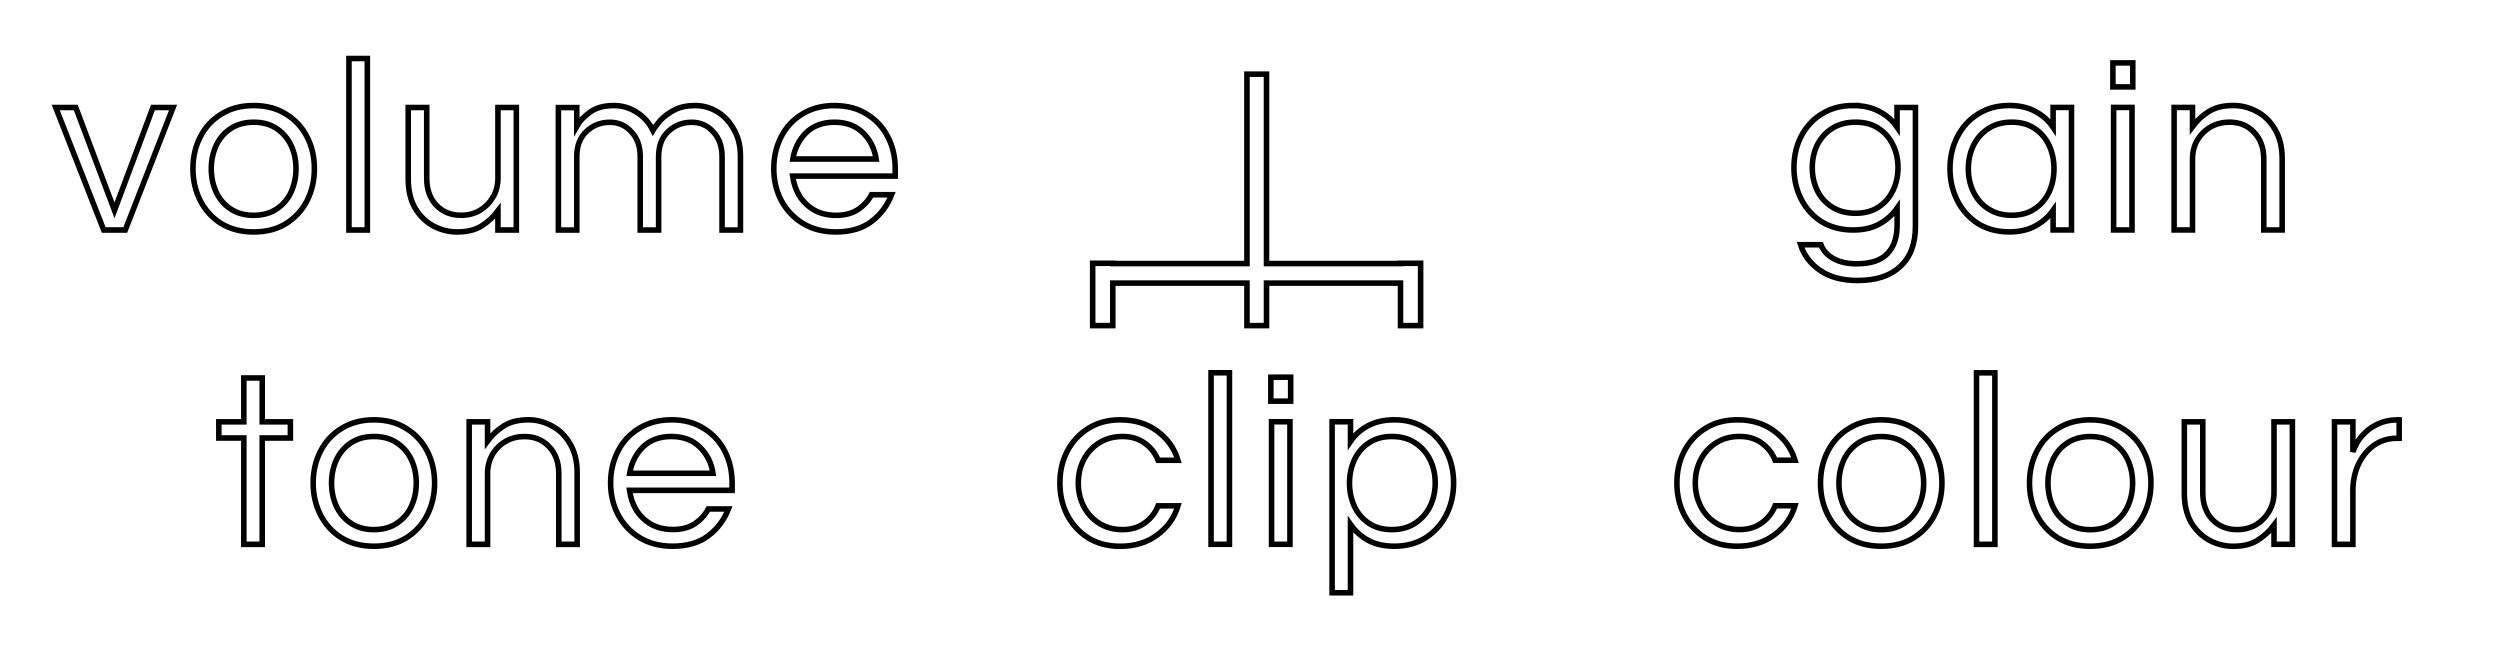
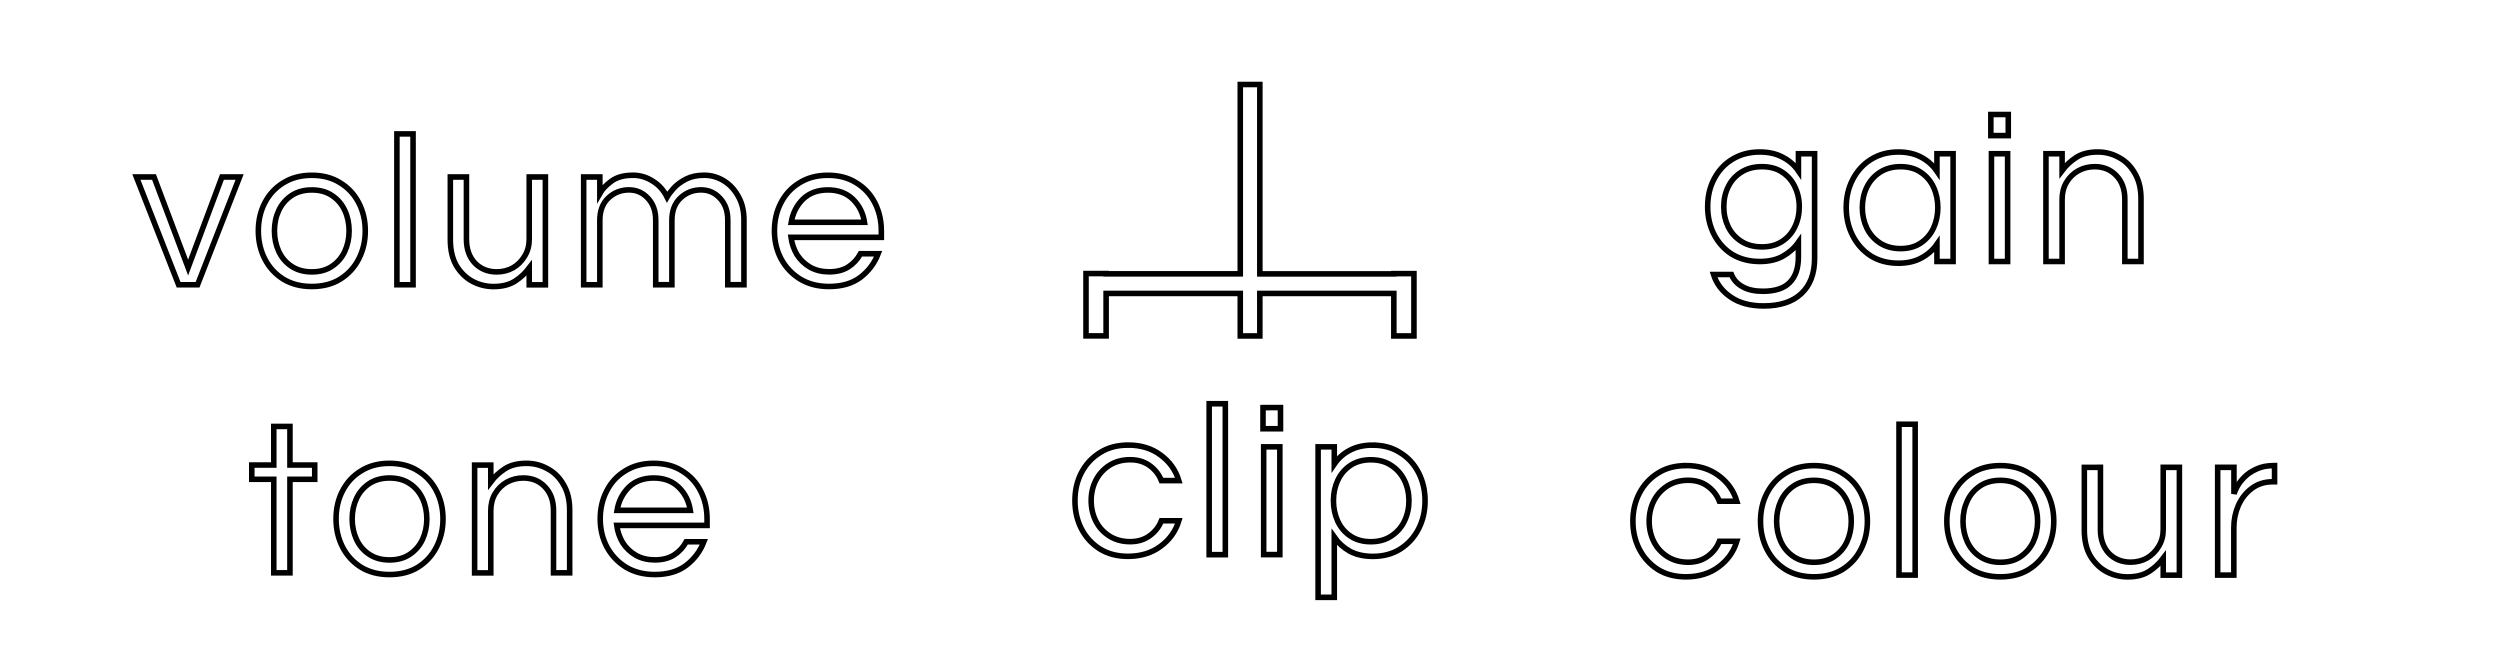
<svg xmlns="http://www.w3.org/2000/svg" width="45mm" height="12mm" viewBox="0 0 45 12" version="1.1" id="svg1">
  <defs id="defs1" />
  <g id="layer1">
-     <path id="path1410" style="font-size:4.41px;font-family:Questrial;-inkscape-font-specification:'Questrial, Normal';letter-spacing:0.185px;fill:none;stroke:#000000;stroke-width:0.1;stroke-dasharray:none;stroke-opacity:1" d="m 35.577,6.711 v 3.087 h 0.331 V 6.711 Z m -4.308,0.846 c -0.22,0 -0.412,0.052 -0.574,0.155 -0.162,0.1 -0.288,0.237 -0.379,0.41 -0.088,0.171 -0.132,0.361 -0.132,0.573 0,0.209 0.044,0.4 0.132,0.573 0.091,0.173 0.217,0.312 0.379,0.414 0.162,0.1 0.353,0.15 0.574,0.15 0.262,0 0.483,-0.068 0.666,-0.203 0.185,-0.135 0.31,-0.31 0.375,-0.525 h -0.358 c -0.05,0.126 -0.131,0.229 -0.242,0.309 -0.109,0.079 -0.241,0.119 -0.397,0.119 -0.162,0 -0.303,-0.038 -0.423,-0.115 -0.121,-0.076 -0.213,-0.177 -0.278,-0.304 -0.065,-0.129 -0.097,-0.269 -0.097,-0.419 0,-0.153 0.032,-0.293 0.097,-0.419 0.065,-0.126 0.157,-0.227 0.278,-0.304 0.121,-0.076 0.262,-0.115 0.423,-0.115 0.156,0 0.288,0.039 0.397,0.119 0.112,0.079 0.192,0.182 0.242,0.309 h 0.358 c -0.065,-0.215 -0.19,-0.389 -0.375,-0.525 -0.182,-0.135 -0.404,-0.203 -0.666,-0.203 z m 2.593,0 c -0.223,0 -0.417,0.052 -0.582,0.155 -0.165,0.1 -0.291,0.237 -0.379,0.41 -0.088,0.171 -0.132,0.361 -0.132,0.573 0,0.209 0.044,0.4 0.132,0.573 0.088,0.173 0.215,0.312 0.379,0.414 0.165,0.1 0.358,0.15 0.582,0.15 0.226,0 0.421,-0.05 0.582,-0.15 0.165,-0.103 0.291,-0.241 0.379,-0.414 0.088,-0.173 0.132,-0.364 0.132,-0.573 0,-0.212 -0.044,-0.403 -0.132,-0.573 -0.088,-0.173 -0.215,-0.31 -0.379,-0.41 -0.162,-0.103 -0.356,-0.155 -0.582,-0.155 z m 3.762,0 c -0.223,0 -0.417,0.052 -0.582,0.155 -0.165,0.1 -0.291,0.237 -0.379,0.41 -0.088,0.171 -0.132,0.361 -0.132,0.573 0,0.209 0.044,0.4 0.132,0.573 0.088,0.173 0.215,0.312 0.379,0.414 0.165,0.1 0.358,0.15 0.582,0.15 0.226,0 0.421,-0.05 0.582,-0.15 0.165,-0.103 0.291,-0.241 0.379,-0.414 0.088,-0.173 0.132,-0.364 0.132,-0.573 0,-0.212 -0.044,-0.403 -0.132,-0.573 -0.088,-0.173 -0.215,-0.31 -0.379,-0.41 -0.162,-0.103 -0.356,-0.155 -0.582,-0.155 z m 5.539,0 c -0.135,0 -0.253,0.024 -0.353,0.071 -0.097,0.044 -0.178,0.099 -0.242,0.163 -0.065,0.065 -0.115,0.129 -0.15,0.194 -0.032,0.062 -0.054,0.112 -0.066,0.15 V 7.593 h -0.331 v 2.205 h 0.331 V 8.828 c 0,-0.162 0.031,-0.313 0.092,-0.454 0.065,-0.144 0.156,-0.26 0.273,-0.348 0.121,-0.091 0.263,-0.137 0.428,-0.137 h 0.04 v -0.331 z m -3.845,0.036 v 1.283 c 0,0.209 0.041,0.385 0.123,0.529 0.085,0.141 0.196,0.248 0.331,0.322 0.135,0.071 0.278,0.106 0.428,0.106 0.179,0 0.326,-0.037 0.441,-0.111 0.115,-0.073 0.212,-0.163 0.291,-0.269 v 0.344 h 0.331 V 7.593 h -0.331 v 1.27 c 0,0.132 -0.031,0.248 -0.092,0.348 -0.059,0.1 -0.138,0.179 -0.238,0.238 -0.1,0.056 -0.211,0.084 -0.335,0.084 -0.179,0 -0.328,-0.06 -0.445,-0.181 -0.115,-0.123 -0.172,-0.285 -0.172,-0.485 V 7.593 Z m -5.455,0.265 c 0.165,0 0.303,0.038 0.415,0.115 0.115,0.076 0.201,0.177 0.26,0.304 0.059,0.126 0.088,0.266 0.088,0.419 0,0.15 -0.03,0.29 -0.088,0.419 -0.059,0.126 -0.145,0.227 -0.26,0.304 -0.112,0.076 -0.25,0.115 -0.415,0.115 -0.162,0 -0.3,-0.038 -0.414,-0.115 -0.115,-0.076 -0.201,-0.177 -0.26,-0.304 -0.059,-0.129 -0.088,-0.269 -0.088,-0.419 0,-0.153 0.03,-0.293 0.088,-0.419 0.059,-0.126 0.145,-0.227 0.26,-0.304 0.115,-0.076 0.253,-0.115 0.414,-0.115 z m 3.762,0 c 0.165,0 0.303,0.038 0.414,0.115 0.115,0.076 0.202,0.177 0.26,0.304 0.059,0.126 0.088,0.266 0.088,0.419 0,0.15 -0.03,0.29 -0.088,0.419 -0.059,0.126 -0.146,0.227 -0.26,0.304 -0.112,0.076 -0.25,0.115 -0.414,0.115 -0.162,0 -0.3,-0.038 -0.414,-0.115 -0.115,-0.076 -0.201,-0.177 -0.26,-0.304 -0.059,-0.129 -0.088,-0.269 -0.088,-0.419 0,-0.153 0.03,-0.293 0.088,-0.419 0.059,-0.126 0.145,-0.227 0.26,-0.304 0.115,-0.076 0.253,-0.115 0.414,-0.115 z" />
-     <path id="path1435" style="font-size:4.41px;font-family:Questrial;-inkscape-font-specification:'Questrial, Normal';letter-spacing:0.185px;fill:none;stroke:#000000;stroke-width:0.1;stroke-dasharray:none;stroke-opacity:1" d="m 4.389,6.803 v 0.79 h -0.45 v 0.291 h 0.45 v 1.914 h 0.331 V 7.884 h 0.507 v -0.291 h -0.507 V 6.803 Z m 2.341,0.754 c -0.223,0 -0.417,0.052 -0.582,0.155 -0.165,0.1 -0.291,0.237 -0.379,0.41 -0.088,0.171 -0.132,0.361 -0.132,0.573 0,0.209 0.044,0.4 0.132,0.573 0.088,0.173 0.215,0.312 0.379,0.414 0.165,0.1 0.358,0.15 0.582,0.15 0.226,0 0.421,-0.05 0.582,-0.15 0.165,-0.103 0.291,-0.241 0.379,-0.414 0.088,-0.173 0.132,-0.364 0.132,-0.573 0,-0.212 -0.044,-0.403 -0.132,-0.573 -0.088,-0.173 -0.215,-0.31 -0.379,-0.41 -0.162,-0.103 -0.356,-0.155 -0.582,-0.155 z m 2.778,0 c -0.179,0 -0.326,0.037 -0.441,0.111 -0.115,0.073 -0.212,0.163 -0.291,0.269 v -0.344 h -0.331 v 2.205 h 0.331 V 8.528 c 0,-0.132 0.03,-0.248 0.088,-0.348 0.062,-0.103 0.142,-0.182 0.242,-0.238 0.1,-0.056 0.211,-0.084 0.335,-0.084 0.182,0 0.331,0.062 0.445,0.185 0.115,0.121 0.172,0.281 0.172,0.481 v 1.274 h 0.331 V 8.514 c 0,-0.209 -0.042,-0.383 -0.128,-0.525 -0.082,-0.144 -0.191,-0.251 -0.327,-0.322 -0.132,-0.073 -0.275,-0.111 -0.428,-0.111 z m 2.576,0 c -0.223,0 -0.418,0.052 -0.582,0.155 -0.165,0.1 -0.291,0.237 -0.379,0.41 -0.088,0.171 -0.132,0.361 -0.132,0.573 0,0.209 0.045,0.4 0.136,0.573 0.094,0.173 0.225,0.312 0.393,0.414 0.168,0.1 0.363,0.15 0.587,0.15 0.262,0 0.475,-0.062 0.639,-0.186 0.168,-0.126 0.289,-0.288 0.366,-0.485 h -0.362 c -0.059,0.109 -0.141,0.198 -0.246,0.269 -0.106,0.068 -0.237,0.101 -0.393,0.101 -0.147,0 -0.276,-0.031 -0.388,-0.092 -0.112,-0.065 -0.201,-0.15 -0.269,-0.256 -0.065,-0.109 -0.106,-0.228 -0.123,-0.357 h 1.847 v -0.132 c 0,-0.212 -0.044,-0.403 -0.132,-0.573 -0.088,-0.173 -0.215,-0.31 -0.379,-0.41 -0.162,-0.103 -0.356,-0.155 -0.582,-0.155 z m -5.354,0.3 c 0.165,0 0.303,0.038 0.415,0.115 0.115,0.076 0.201,0.177 0.26,0.304 0.059,0.126 0.088,0.266 0.088,0.419 0,0.15 -0.03,0.29 -0.088,0.419 -0.059,0.126 -0.145,0.227 -0.26,0.304 -0.112,0.076 -0.25,0.115 -0.415,0.115 -0.162,0 -0.3,-0.038 -0.414,-0.115 -0.115,-0.076 -0.201,-0.177 -0.26,-0.304 -0.059,-0.129 -0.088,-0.269 -0.088,-0.419 0,-0.153 0.03,-0.293 0.088,-0.419 0.059,-0.126 0.145,-0.227 0.26,-0.304 0.115,-0.076 0.253,-0.115 0.414,-0.115 z m 5.354,0 c 0.212,0 0.382,0.063 0.512,0.19 0.129,0.126 0.209,0.284 0.238,0.472 h -1.5 c 0.032,-0.188 0.112,-0.345 0.238,-0.472 0.129,-0.126 0.3,-0.19 0.512,-0.19 z" />
-     <path id="path1452" style="font-size:4.41px;font-family:Questrial;-inkscape-font-specification:'Questrial, Normal';letter-spacing:0.185px;fill:none;stroke:#000000;stroke-width:0.1;stroke-dasharray:none;stroke-opacity:1" d="m 6.281,1.053 v 3.087 h 0.331 v -3.087 z m -1.715,0.847 c -0.223,0 -0.418,0.051 -0.582,0.154 -0.165,0.1 -0.291,0.237 -0.379,0.41 -0.088,0.171 -0.132,0.361 -0.132,0.573 0,0.209 0.044,0.4 0.132,0.574 0.088,0.173 0.215,0.312 0.379,0.414 0.165,0.1 0.359,0.15 0.582,0.15 0.226,0 0.42,-0.05 0.582,-0.15 0.165,-0.103 0.291,-0.241 0.379,-0.414 0.088,-0.173 0.132,-0.365 0.132,-0.574 0,-0.212 -0.044,-0.403 -0.132,-0.573 -0.088,-0.173 -0.215,-0.31 -0.379,-0.41 -0.162,-0.103 -0.356,-0.154 -0.582,-0.154 z m 6.486,0 c -0.179,0 -0.323,0.039 -0.432,0.119 -0.109,0.079 -0.188,0.163 -0.238,0.252 v -0.335 h -0.331 v 2.205 h 0.331 v -1.319 c 0,-0.197 0.059,-0.35 0.176,-0.458 0.118,-0.109 0.257,-0.163 0.419,-0.163 0.156,0 0.285,0.057 0.388,0.172 0.106,0.112 0.159,0.26 0.159,0.445 v 1.323 h 0.331 v -1.319 c 0,-0.197 0.059,-0.35 0.176,-0.458 0.118,-0.109 0.257,-0.163 0.419,-0.163 0.156,0 0.285,0.057 0.388,0.172 0.106,0.112 0.159,0.26 0.159,0.445 v 1.323 h 0.331 v -1.332 c 0,-0.185 -0.04,-0.345 -0.119,-0.481 -0.076,-0.138 -0.176,-0.244 -0.3,-0.318 -0.123,-0.073 -0.256,-0.11 -0.397,-0.11 -0.144,0 -0.268,0.026 -0.371,0.079 -0.103,0.053 -0.187,0.115 -0.252,0.186 -0.062,0.071 -0.107,0.131 -0.136,0.181 -0.071,-0.141 -0.169,-0.25 -0.296,-0.327 -0.123,-0.079 -0.259,-0.119 -0.406,-0.119 z m 3.969,0 c -0.223,0 -0.417,0.051 -0.582,0.154 -0.165,0.1 -0.291,0.237 -0.379,0.41 -0.088,0.171 -0.132,0.361 -0.132,0.573 0,0.209 0.045,0.4 0.136,0.574 0.094,0.173 0.225,0.312 0.393,0.414 0.168,0.1 0.363,0.15 0.587,0.15 0.262,0 0.475,-0.062 0.639,-0.185 0.168,-0.126 0.289,-0.288 0.366,-0.485 h -0.361 c -0.059,0.109 -0.141,0.198 -0.247,0.269 -0.106,0.068 -0.237,0.102 -0.393,0.102 -0.147,0 -0.276,-0.031 -0.388,-0.092 -0.112,-0.065 -0.201,-0.15 -0.269,-0.256 -0.065,-0.109 -0.106,-0.228 -0.124,-0.358 h 1.847 v -0.132 c 0,-0.212 -0.044,-0.403 -0.132,-0.573 -0.088,-0.173 -0.215,-0.31 -0.379,-0.41 -0.162,-0.103 -0.356,-0.154 -0.582,-0.154 z m -14.018,0.035 0.864,2.205 h 0.388 l 0.86,-2.205 h -0.362 l -0.692,1.852 -0.697,-1.852 z m 6.345,0 v 1.283 c 0,0.209 0.041,0.385 0.124,0.529 0.085,0.141 0.195,0.248 0.331,0.322 0.135,0.071 0.278,0.106 0.428,0.106 0.179,0 0.326,-0.037 0.441,-0.11 0.115,-0.073 0.212,-0.163 0.291,-0.269 v 0.344 h 0.331 v -2.205 h -0.331 v 1.27 c 0,0.132 -0.031,0.248 -0.092,0.348 -0.059,0.1 -0.138,0.179 -0.238,0.238 -0.1,0.056 -0.211,0.084 -0.335,0.084 -0.179,0 -0.328,-0.06 -0.445,-0.181 -0.115,-0.123 -0.172,-0.285 -0.172,-0.485 v -1.274 z m -2.782,0.265 c 0.165,0 0.303,0.038 0.414,0.115 0.115,0.076 0.201,0.178 0.26,0.304 0.059,0.126 0.088,0.266 0.088,0.419 0,0.15 -0.03,0.29 -0.088,0.419 -0.059,0.126 -0.145,0.228 -0.26,0.304 -0.112,0.076 -0.25,0.115 -0.414,0.115 -0.162,0 -0.3,-0.038 -0.415,-0.115 -0.115,-0.076 -0.201,-0.178 -0.26,-0.304 -0.059,-0.129 -0.088,-0.269 -0.088,-0.419 0,-0.153 0.03,-0.292 0.088,-0.419 0.059,-0.126 0.145,-0.228 0.26,-0.304 0.115,-0.076 0.253,-0.115 0.415,-0.115 z m 10.455,0 c 0.212,0 0.382,0.063 0.512,0.19 0.129,0.126 0.209,0.284 0.238,0.472 h -1.5 c 0.032,-0.188 0.112,-0.345 0.238,-0.472 0.129,-0.126 0.3,-0.19 0.512,-0.19 z" />
-     <path id="path1477" style="font-size:4.41px;font-family:Questrial;-inkscape-font-specification:'Questrial, Normal';letter-spacing:0.185px;fill:none;stroke:#000000;stroke-width:0.1;stroke-dasharray:none;stroke-opacity:1" d="m 21.799,6.71 v 3.087 h 0.331 V 6.71 Z m 1.076,0.08 V 7.221 h 0.357 V 6.789 Z m -2.712,0.767 c -0.22,0 -0.412,0.052 -0.574,0.155 -0.162,0.1 -0.288,0.236 -0.379,0.41 -0.088,0.171 -0.132,0.361 -0.132,0.573 0,0.209 0.044,0.4 0.132,0.574 0.091,0.173 0.217,0.312 0.379,0.414 0.162,0.1 0.353,0.15 0.574,0.15 0.262,0 0.483,-0.067 0.666,-0.203 0.185,-0.135 0.31,-0.31 0.375,-0.525 h -0.358 c -0.05,0.126 -0.131,0.229 -0.242,0.309 -0.109,0.079 -0.241,0.119 -0.397,0.119 -0.162,0 -0.303,-0.038 -0.423,-0.115 -0.121,-0.076 -0.213,-0.178 -0.278,-0.304 -0.065,-0.129 -0.097,-0.269 -0.097,-0.419 0,-0.153 0.032,-0.292 0.097,-0.419 0.065,-0.126 0.157,-0.228 0.278,-0.304 0.121,-0.076 0.262,-0.115 0.423,-0.115 0.156,0 0.288,0.04 0.397,0.119 0.112,0.079 0.192,0.182 0.242,0.309 h 0.358 C 21.139,8.07 21.014,7.895 20.829,7.759 20.646,7.624 20.425,7.557 20.163,7.557 Z m 4.935,0 c -0.182,0 -0.34,0.035 -0.472,0.106 -0.129,0.068 -0.235,0.162 -0.317,0.282 v -0.353 h -0.331 v 3.078 h 0.331 V 9.44 c 0.082,0.118 0.188,0.213 0.317,0.286 0.132,0.071 0.29,0.106 0.472,0.106 0.215,0 0.401,-0.05 0.56,-0.15 0.162,-0.103 0.287,-0.241 0.375,-0.414 0.088,-0.173 0.132,-0.365 0.132,-0.574 0,-0.212 -0.044,-0.403 -0.132,-0.573 -0.088,-0.173 -0.213,-0.31 -0.375,-0.41 -0.159,-0.103 -0.345,-0.155 -0.56,-0.155 z m -2.21,0.035 v 2.205 h 0.331 V 7.592 Z m 2.165,0.265 c 0.165,0 0.304,0.038 0.419,0.115 0.118,0.076 0.207,0.178 0.269,0.304 0.062,0.126 0.093,0.266 0.093,0.419 0,0.15 -0.031,0.29 -0.093,0.419 -0.062,0.126 -0.151,0.228 -0.269,0.304 -0.115,0.076 -0.254,0.115 -0.419,0.115 -0.162,0 -0.3,-0.038 -0.414,-0.115 -0.115,-0.076 -0.201,-0.178 -0.26,-0.304 -0.059,-0.129 -0.088,-0.269 -0.088,-0.419 0,-0.153 0.03,-0.292 0.088,-0.419 0.059,-0.126 0.145,-0.228 0.26,-0.304 0.115,-0.076 0.253,-0.115 0.414,-0.115 z" />
-     <path id="path1494" style="font-size:4.41px;font-family:Questrial;-inkscape-font-specification:'Questrial, Normal';letter-spacing:0.185px;fill:none;stroke:#000000;stroke-width:0.1;stroke-dasharray:none;stroke-opacity:1" d="m 38.032,1.132 v 0.432 h 0.358 v -0.432 z m -4.674,0.767 c -0.215,0 -0.403,0.05 -0.564,0.15 -0.159,0.097 -0.282,0.231 -0.371,0.401 -0.088,0.168 -0.132,0.357 -0.132,0.569 0,0.209 0.044,0.398 0.132,0.569 0.088,0.171 0.212,0.306 0.371,0.406 0.162,0.097 0.35,0.146 0.564,0.146 0.182,0 0.338,-0.035 0.468,-0.106 0.132,-0.073 0.24,-0.169 0.322,-0.287 v 0.304 c 0,0.226 -0.059,0.398 -0.177,0.516 -0.115,0.121 -0.298,0.181 -0.551,0.181 -0.168,0 -0.306,-0.031 -0.415,-0.092 -0.109,-0.059 -0.185,-0.142 -0.229,-0.251 h -0.366 c 0.062,0.191 0.179,0.345 0.353,0.463 0.173,0.121 0.399,0.181 0.675,0.181 0.332,0 0.588,-0.084 0.767,-0.252 0.182,-0.168 0.273,-0.408 0.273,-0.723 v -2.139 h -0.331 v 0.353 c -0.082,-0.121 -0.19,-0.215 -0.322,-0.282 -0.129,-0.071 -0.285,-0.106 -0.468,-0.106 z m 2.809,0 c -0.215,0 -0.403,0.051 -0.564,0.154 -0.159,0.1 -0.282,0.237 -0.371,0.41 -0.088,0.171 -0.132,0.361 -0.132,0.573 0,0.209 0.044,0.4 0.132,0.574 0.088,0.173 0.212,0.312 0.371,0.414 0.162,0.1 0.35,0.15 0.564,0.15 0.182,0 0.338,-0.035 0.467,-0.106 0.132,-0.071 0.24,-0.165 0.322,-0.282 v 0.353 h 0.331 v -2.205 h -0.331 v 0.357 c -0.082,-0.121 -0.19,-0.216 -0.322,-0.286 -0.129,-0.071 -0.285,-0.106 -0.467,-0.106 z m 4.03,0 c -0.179,0 -0.326,0.037 -0.441,0.11 -0.115,0.073 -0.212,0.163 -0.291,0.269 v -0.344 h -0.331 v 2.205 h 0.331 v -1.27 c 0,-0.132 0.029,-0.248 0.088,-0.348 0.062,-0.103 0.143,-0.182 0.243,-0.238 0.1,-0.056 0.211,-0.084 0.335,-0.084 0.182,0 0.331,0.062 0.445,0.185 0.115,0.121 0.172,0.281 0.172,0.481 v 1.274 h 0.331 v -1.283 c 0,-0.209 -0.043,-0.384 -0.128,-0.525 -0.082,-0.144 -0.191,-0.251 -0.326,-0.322 -0.132,-0.073 -0.275,-0.11 -0.428,-0.11 z m -2.152,0.035 v 2.205 h 0.331 v -2.205 z m -4.644,0.265 c 0.162,0 0.299,0.037 0.41,0.11 0.115,0.073 0.201,0.172 0.26,0.296 0.062,0.123 0.093,0.262 0.093,0.414 0,0.15 -0.031,0.288 -0.093,0.414 -0.059,0.123 -0.145,0.222 -0.26,0.296 -0.112,0.073 -0.249,0.11 -0.41,0.11 -0.162,0 -0.301,-0.037 -0.419,-0.11 -0.118,-0.073 -0.207,-0.172 -0.269,-0.296 -0.062,-0.126 -0.092,-0.265 -0.092,-0.414 0,-0.153 0.031,-0.291 0.092,-0.414 0.062,-0.123 0.152,-0.222 0.269,-0.296 0.118,-0.073 0.257,-0.11 0.419,-0.11 z m 2.809,0 c 0.165,0 0.303,0.038 0.414,0.115 0.115,0.076 0.202,0.178 0.26,0.304 0.059,0.126 0.088,0.266 0.088,0.419 0,0.15 -0.029,0.29 -0.088,0.419 -0.059,0.126 -0.146,0.228 -0.26,0.304 -0.112,0.076 -0.25,0.115 -0.414,0.115 -0.162,0 -0.301,-0.038 -0.419,-0.115 -0.118,-0.076 -0.207,-0.178 -0.269,-0.304 -0.062,-0.129 -0.092,-0.269 -0.092,-0.419 0,-0.153 0.031,-0.292 0.092,-0.419 0.062,-0.126 0.152,-0.228 0.269,-0.304 0.118,-0.076 0.257,-0.115 0.419,-0.115 z" />
-     <path id="rect1050" style="fill:none;fill-opacity:1;stroke:#000000;stroke-width:0.1;stroke-dasharray:none;stroke-opacity:1" d="m 22.445,1.335 v 3.409 h -2.415 v -0.005 h -0.362 v 1.122 h 0.362 V 5.096 h 2.415 v 0.765 h 0.352 V 5.096 h 2.412 v 0.765 h 0.362 V 4.739 h -0.362 v 0.005 H 22.797 V 1.335 Z" />
+     <path id="path9" style="font-size:3.881px;line-height:1.25;font-family:Questrial;-inkscape-font-specification:'Questrial, Normal';letter-spacing:0.185px;fill:none;stroke:#000000;stroke-width:0.1;stroke-dasharray:none;stroke-opacity:1" d="m 34.182,7.636 v 2.716 h 0.291 V 7.636 Z m -3.835,0.745 c -0.194,0 -0.363,0.045 -0.505,0.136 -0.142,0.088 -0.253,0.209 -0.333,0.361 -0.078,0.15 -0.117,0.318 -0.117,0.504 0,0.184 0.039,0.352 0.117,0.504 0.08,0.153 0.191,0.274 0.333,0.365 0.142,0.088 0.311,0.132 0.505,0.132 0.23,0 0.426,-0.059 0.586,-0.178 0.163,-0.119 0.273,-0.273 0.33,-0.462 h -0.314 c -0.044,0.111 -0.115,0.202 -0.213,0.272 -0.096,0.07 -0.212,0.105 -0.349,0.105 -0.142,0 -0.267,-0.034 -0.373,-0.101 -0.106,-0.067 -0.188,-0.156 -0.244,-0.268 -0.057,-0.114 -0.085,-0.237 -0.085,-0.368 0,-0.135 0.028,-0.258 0.085,-0.369 0.057,-0.111 0.138,-0.2 0.244,-0.268 0.106,-0.067 0.23,-0.101 0.373,-0.101 0.137,0 0.254,0.035 0.349,0.105 0.098,0.07 0.169,0.161 0.213,0.272 H 31.263 C 31.206,8.832 31.096,8.678 30.933,8.559 30.772,8.44 30.577,8.38 30.347,8.38 Z m 2.304,0 c -0.197,0 -0.367,0.045 -0.512,0.136 -0.145,0.088 -0.256,0.209 -0.334,0.361 -0.078,0.15 -0.116,0.318 -0.116,0.504 0,0.184 0.039,0.352 0.116,0.504 0.078,0.153 0.189,0.274 0.334,0.365 0.145,0.088 0.315,0.132 0.512,0.132 0.199,0 0.37,-0.044 0.512,-0.132 0.145,-0.091 0.256,-0.212 0.334,-0.365 0.078,-0.153 0.116,-0.321 0.116,-0.504 0,-0.186 -0.039,-0.354 -0.116,-0.504 -0.078,-0.153 -0.189,-0.273 -0.334,-0.361 -0.142,-0.091 -0.313,-0.136 -0.512,-0.136 z m 3.355,0 c -0.197,0 -0.368,0.045 -0.513,0.136 -0.145,0.088 -0.256,0.209 -0.333,0.361 -0.078,0.15 -0.117,0.318 -0.117,0.504 0,0.184 0.039,0.352 0.117,0.504 0.078,0.153 0.188,0.274 0.333,0.365 0.145,0.088 0.316,0.132 0.513,0.132 0.199,0 0.37,-0.044 0.512,-0.132 0.145,-0.091 0.256,-0.212 0.334,-0.365 0.078,-0.153 0.116,-0.321 0.116,-0.504 0,-0.186 -0.039,-0.354 -0.116,-0.504 -0.078,-0.153 -0.189,-0.273 -0.334,-0.361 -0.142,-0.091 -0.313,-0.136 -0.512,-0.136 z m 4.918,0 c -0.119,0 -0.222,0.021 -0.31,0.063 -0.085,0.039 -0.157,0.086 -0.213,0.143 -0.057,0.057 -0.101,0.114 -0.132,0.171 -0.028,0.054 -0.048,0.098 -0.058,0.132 V 8.412 H 39.918 v 1.94 h 0.291 V 9.498 c 0,-0.142 0.027,-0.275 0.081,-0.399 0.057,-0.127 0.137,-0.229 0.241,-0.307 0.106,-0.08 0.231,-0.12 0.376,-0.12 h 0.035 v -0.291 z m -3.406,0.032 v 1.129 c 0,0.184 0.036,0.339 0.109,0.466 0.075,0.124 0.172,0.219 0.291,0.283 0.119,0.062 0.244,0.093 0.376,0.093 0.158,0 0.287,-0.032 0.388,-0.097 0.101,-0.065 0.186,-0.144 0.256,-0.237 v 0.303 h 0.291 V 8.412 h -0.291 v 1.117 c 0,0.116 -0.027,0.218 -0.082,0.306 -0.052,0.088 -0.122,0.158 -0.21,0.21 -0.088,0.049 -0.186,0.074 -0.295,0.074 -0.158,0 -0.289,-0.053 -0.392,-0.159 C 37.859,9.851 37.808,9.709 37.808,9.533 V 8.412 Z m -4.867,0.233 c 0.145,0 0.267,0.034 0.365,0.101 0.101,0.067 0.177,0.156 0.229,0.268 0.052,0.111 0.078,0.234 0.078,0.369 0,0.132 -0.026,0.255 -0.078,0.368 -0.052,0.111 -0.128,0.2 -0.229,0.268 -0.098,0.067 -0.22,0.101 -0.365,0.101 -0.142,0 -0.264,-0.034 -0.365,-0.101 -0.101,-0.067 -0.177,-0.156 -0.229,-0.268 -0.052,-0.114 -0.078,-0.237 -0.078,-0.368 0,-0.135 0.026,-0.258 0.078,-0.369 0.052,-0.111 0.128,-0.2 0.229,-0.268 0.101,-0.067 0.223,-0.101 0.365,-0.101 z m 3.355,0 c 0.145,0 0.266,0.034 0.364,0.101 0.101,0.067 0.178,0.156 0.229,0.268 0.052,0.111 0.078,0.234 0.078,0.369 0,0.132 -0.026,0.255 -0.078,0.368 -0.052,0.111 -0.129,0.2 -0.229,0.268 -0.098,0.067 -0.219,0.101 -0.364,0.101 -0.142,0 -0.264,-0.034 -0.365,-0.101 -0.101,-0.067 -0.177,-0.156 -0.229,-0.268 -0.052,-0.114 -0.078,-0.237 -0.078,-0.368 0,-0.135 0.026,-0.258 0.078,-0.369 0.052,-0.111 0.128,-0.2 0.229,-0.268 0.101,-0.067 0.223,-0.101 0.365,-0.101 z" />
+     <path id="path7" style="font-size:3.881px;line-height:1.25;font-family:Questrial;-inkscape-font-specification:'Questrial, Normal';letter-spacing:0.185px;fill:none;stroke:#000000;stroke-width:0.1;stroke-dasharray:none;stroke-opacity:1" d="M 4.928,7.676 V 8.371 H 4.532 v 0.256 H 4.928 V 10.311 H 5.219 V 8.627 H 5.665 V 8.371 H 5.219 V 7.676 Z m 2.083,0.664 c -0.197,0 -0.367,0.045 -0.512,0.136 -0.145,0.088 -0.256,0.209 -0.334,0.361 -0.078,0.15 -0.116,0.318 -0.116,0.504 0,0.184 0.039,0.352 0.116,0.504 0.078,0.153 0.189,0.274 0.334,0.365 0.145,0.088 0.315,0.132 0.512,0.132 0.199,0 0.37,-0.044 0.513,-0.132 0.145,-0.091 0.256,-0.212 0.333,-0.365 0.078,-0.153 0.117,-0.321 0.117,-0.504 0,-0.186 -0.039,-0.354 -0.117,-0.504 -0.078,-0.153 -0.188,-0.273 -0.333,-0.361 -0.142,-0.091 -0.313,-0.136 -0.513,-0.136 z m 2.467,0 c -0.158,0 -0.287,0.032 -0.388,0.097 -0.101,0.065 -0.186,0.144 -0.256,0.237 v -0.302 h -0.291 v 1.94 h 0.291 V 9.194 c 0,-0.116 0.026,-0.219 0.078,-0.307 0.054,-0.091 0.125,-0.16 0.213,-0.209 0.088,-0.049 0.186,-0.074 0.295,-0.074 0.16,0 0.291,0.054 0.392,0.163 0.101,0.106 0.151,0.247 0.151,0.423 V 10.311 H 10.254 V 9.182 c 0,-0.184 -0.038,-0.338 -0.113,-0.462 -0.072,-0.127 -0.168,-0.221 -0.287,-0.283 -0.116,-0.065 -0.242,-0.097 -0.377,-0.097 z m 2.289,0 c -0.197,0 -0.368,0.045 -0.513,0.136 -0.145,0.088 -0.256,0.209 -0.333,0.361 -0.078,0.15 -0.117,0.318 -0.117,0.504 0,0.184 0.04,0.352 0.12,0.504 0.083,0.153 0.198,0.274 0.345,0.365 0.147,0.088 0.32,0.132 0.516,0.132 0.23,10e-7 0.418,-0.054 0.563,-0.163 0.147,-0.111 0.255,-0.254 0.322,-0.427 h -0.318 c -0.052,0.096 -0.124,0.175 -0.218,0.237 -0.093,0.059 -0.208,0.089 -0.345,0.089 -0.129,0 -0.243,-0.027 -0.342,-0.082 -0.098,-0.057 -0.177,-0.132 -0.237,-0.225 -0.057,-0.096 -0.093,-0.2 -0.109,-0.314 h 1.626 v -0.116 c 0,-0.186 -0.039,-0.354 -0.116,-0.504 -0.078,-0.153 -0.189,-0.273 -0.334,-0.361 -0.142,-0.091 -0.313,-0.136 -0.512,-0.136 z m -4.756,0.264 c 0.145,0 0.267,0.034 0.365,0.101 0.101,0.067 0.177,0.156 0.229,0.268 0.052,0.111 0.078,0.234 0.078,0.369 0,0.132 -0.026,0.255 -0.078,0.368 -0.052,0.111 -0.128,0.2 -0.229,0.268 -0.098,0.067 -0.22,0.101 -0.365,0.101 -0.142,0 -0.264,-0.034 -0.365,-0.101 -0.101,-0.067 -0.177,-0.156 -0.229,-0.268 -0.052,-0.114 -0.078,-0.237 -0.078,-0.368 0,-0.135 0.026,-0.258 0.078,-0.369 0.052,-0.111 0.128,-0.2 0.229,-0.268 0.101,-0.067 0.223,-0.101 0.365,-0.101 z m 4.756,0 c 0.186,0 0.336,0.056 0.45,0.167 0.114,0.111 0.183,0.25 0.209,0.415 h -1.319 c 0.028,-0.166 0.099,-0.304 0.21,-0.415 0.114,-0.111 0.264,-0.167 0.45,-0.167 z" />
+     <path id="path5" style="font-size:3.881px;line-height:1.25;font-family:Questrial;-inkscape-font-specification:'Questrial, Normal';letter-spacing:0.185px;fill:none;stroke:#000000;stroke-width:0.1;stroke-dasharray:none;stroke-opacity:1" d="M 7.144,2.41 V 5.126 H 7.435 V 2.41 Z M 5.612,3.155 c -0.197,0 -0.367,0.045 -0.512,0.136 -0.145,0.088 -0.256,0.209 -0.334,0.361 -0.078,0.15 -0.116,0.318 -0.116,0.504 0,0.184 0.039,0.352 0.116,0.504 0.078,0.153 0.189,0.274 0.334,0.365 0.145,0.088 0.315,0.132 0.512,0.132 0.199,0 0.37,-0.044 0.512,-0.132 0.145,-0.091 0.256,-0.212 0.334,-0.365 0.078,-0.153 0.117,-0.321 0.117,-0.504 0,-0.186 -0.039,-0.354 -0.117,-0.504 C 6.38,3.499 6.269,3.379 6.124,3.291 5.982,3.2 5.811,3.155 5.612,3.155 Z m 5.775,0 c -0.158,0 -0.284,0.035 -0.38,0.105 -0.096,0.07 -0.166,0.144 -0.21,0.221 V 3.186 h -0.291 v 1.94 h 0.291 V 3.966 c 0,-0.173 0.052,-0.308 0.155,-0.404 0.103,-0.096 0.227,-0.144 0.369,-0.144 0.137,0 0.251,0.051 0.342,0.151 0.093,0.098 0.14,0.229 0.14,0.392 v 1.164 h 0.291 V 3.966 c 0,-0.173 0.052,-0.308 0.156,-0.404 0.103,-0.096 0.226,-0.144 0.368,-0.144 0.137,0 0.251,0.051 0.342,0.151 0.093,0.098 0.14,0.229 0.14,0.392 v 1.164 h 0.291 V 3.954 c 0,-0.163 -0.035,-0.304 -0.104,-0.423 -0.067,-0.122 -0.155,-0.215 -0.264,-0.28 -0.109,-0.065 -0.225,-0.097 -0.349,-0.097 -0.127,0 -0.236,0.024 -0.326,0.07 -0.091,0.047 -0.164,0.101 -0.221,0.163 -0.054,0.062 -0.095,0.115 -0.12,0.159 -0.062,-0.124 -0.149,-0.22 -0.26,-0.287 -0.109,-0.07 -0.228,-0.105 -0.357,-0.105 z m 3.515,0 c -0.197,0 -0.367,0.045 -0.512,0.136 -0.145,0.088 -0.256,0.209 -0.334,0.361 -0.078,0.15 -0.116,0.318 -0.116,0.504 0,0.184 0.04,0.352 0.12,0.504 0.083,0.153 0.198,0.274 0.346,0.365 0.147,0.088 0.319,0.132 0.516,0.132 0.23,1e-6 0.418,-0.054 0.563,-0.163 0.147,-0.111 0.255,-0.254 0.322,-0.427 h -0.318 c -0.052,0.096 -0.124,0.175 -0.218,0.237 -0.093,0.059 -0.208,0.089 -0.345,0.089 -0.129,0 -0.243,-0.027 -0.342,-0.082 -0.098,-0.057 -0.177,-0.132 -0.237,-0.225 -0.057,-0.096 -0.093,-0.2 -0.109,-0.314 h 1.626 v -0.116 c 0,-0.186 -0.039,-0.354 -0.116,-0.504 C 15.67,3.499 15.559,3.379 15.414,3.291 15.272,3.2 15.101,3.155 14.902,3.155 Z M 2.455,3.186 3.215,5.126 H 3.556 L 4.313,3.186 H 3.995 L 3.386,4.816 2.772,3.186 Z m 5.651,0 v 1.13 c 0,0.184 0.036,0.339 0.109,0.466 0.075,0.124 0.172,0.219 0.291,0.283 0.119,0.062 0.244,0.093 0.376,0.093 0.158,0 0.287,-0.032 0.388,-0.097 0.101,-0.065 0.186,-0.144 0.256,-0.237 v 0.303 h 0.291 V 3.186 h -0.291 v 1.118 c 0,0.116 -0.027,0.218 -0.082,0.306 -0.052,0.088 -0.121,0.158 -0.209,0.21 -0.088,0.049 -0.186,0.074 -0.295,0.074 -0.158,0 -0.288,-0.053 -0.392,-0.159 C 8.447,4.626 8.396,4.484 8.396,4.308 V 3.186 Z M 5.612,3.419 c 0.145,0 0.267,0.034 0.365,0.101 0.101,0.067 0.177,0.156 0.229,0.268 0.052,0.111 0.078,0.234 0.078,0.369 0,0.132 -0.026,0.255 -0.078,0.368 -0.052,0.111 -0.128,0.2 -0.229,0.268 -0.098,0.067 -0.22,0.101 -0.365,0.101 -0.142,0 -0.264,-0.034 -0.365,-0.101 -0.101,-0.067 -0.177,-0.156 -0.229,-0.268 -0.052,-0.114 -0.078,-0.237 -0.078,-0.368 0,-0.135 0.026,-0.258 0.078,-0.369 0.052,-0.111 0.128,-0.2 0.229,-0.268 0.101,-0.067 0.223,-0.101 0.365,-0.101 z m 9.29,0 c 0.186,0 0.336,0.056 0.45,0.167 0.114,0.111 0.183,0.249 0.209,0.415 h -1.319 c 0.028,-0.166 0.099,-0.304 0.21,-0.415 0.114,-0.111 0.264,-0.167 0.45,-0.167 z" />
+     <path id="path3" style="font-size:3.881px;line-height:1.25;font-family:Questrial;-inkscape-font-specification:'Questrial, Normal';letter-spacing:0.185px;fill:none;stroke:#000000;stroke-width:0.1;stroke-dasharray:none;stroke-opacity:1" d="m 21.765,7.267 v 2.717 h 0.291 V 7.267 Z m 0.969,0.07 v 0.38 h 0.315 V 7.336 Z m -2.431,0.675 c -0.194,0 -0.362,0.045 -0.504,0.136 -0.142,0.088 -0.254,0.208 -0.334,0.361 -0.078,0.15 -0.116,0.318 -0.116,0.504 0,0.184 0.039,0.352 0.116,0.505 0.08,0.153 0.192,0.274 0.334,0.364 0.142,0.088 0.31,0.132 0.504,0.132 0.23,0 0.426,-0.06 0.586,-0.179 0.163,-0.119 0.273,-0.273 0.33,-0.461 h -0.314 c -0.044,0.111 -0.115,0.201 -0.213,0.271 -0.096,0.07 -0.212,0.105 -0.349,0.105 -0.142,0 -0.267,-0.034 -0.373,-0.101 -0.106,-0.067 -0.188,-0.156 -0.244,-0.268 -0.057,-0.114 -0.085,-0.237 -0.085,-0.369 0,-0.135 0.028,-0.257 0.085,-0.368 0.057,-0.111 0.138,-0.2 0.244,-0.268 0.106,-0.067 0.23,-0.101 0.373,-0.101 0.137,0 0.254,0.035 0.349,0.104 0.098,0.07 0.169,0.161 0.213,0.272 h 0.314 c -0.057,-0.189 -0.167,-0.343 -0.33,-0.462 -0.16,-0.119 -0.356,-0.178 -0.586,-0.178 z m 4.409,0 c -0.16,0 -0.299,0.031 -0.415,0.093 -0.114,0.059 -0.207,0.142 -0.28,0.249 v -0.311 h -0.291 v 2.709 h 0.291 V 9.669 c 0.072,0.103 0.166,0.188 0.28,0.253 0.116,0.062 0.255,0.093 0.415,0.093 0.189,0 0.353,-0.044 0.493,-0.132 0.142,-0.091 0.252,-0.212 0.33,-0.364 0.078,-0.153 0.116,-0.321 0.116,-0.505 0,-0.186 -0.039,-0.354 -0.116,-0.504 -0.078,-0.153 -0.187,-0.273 -0.33,-0.361 -0.14,-0.091 -0.304,-0.136 -0.493,-0.136 z m -1.966,0.031 v 1.94 h 0.291 V 8.043 Z m 1.928,0.233 c 0.145,0 0.268,0.034 0.368,0.101 0.103,0.067 0.182,0.156 0.237,0.268 0.054,0.111 0.082,0.234 0.082,0.368 0,0.132 -0.027,0.255 -0.082,0.369 -0.054,0.111 -0.133,0.2 -0.237,0.268 -0.101,0.067 -0.224,0.101 -0.368,0.101 -0.142,0 -0.264,-0.034 -0.365,-0.101 -0.101,-0.067 -0.177,-0.156 -0.229,-0.268 -0.052,-0.114 -0.078,-0.237 -0.078,-0.369 0,-0.135 0.026,-0.257 0.078,-0.368 0.052,-0.111 0.128,-0.2 0.229,-0.268 0.101,-0.067 0.223,-0.101 0.365,-0.101 z" />
+     <path id="path1" style="font-size:3.881px;line-height:1.25;font-family:Questrial;-inkscape-font-specification:'Questrial, Normal';letter-spacing:0.185px;fill:none;stroke:#000000;stroke-width:0.1;stroke-dasharray:none;stroke-opacity:1" d="m 35.835,2.061 v 0.38 h 0.314 v -0.38 z m -4.158,0.675 c -0.189,0 -0.354,0.044 -0.497,0.132 -0.14,0.085 -0.248,0.203 -0.326,0.353 -0.078,0.147 -0.116,0.314 -0.116,0.501 0,0.184 0.039,0.35 0.116,0.5 0.078,0.15 0.186,0.269 0.326,0.357 0.142,0.085 0.308,0.128 0.497,0.128 0.16,0 0.298,-0.031 0.411,-0.093 0.116,-0.065 0.211,-0.149 0.283,-0.252 v 0.268 c 0,0.199 -0.052,0.35 -0.155,0.454 -0.101,0.106 -0.263,0.159 -0.485,0.159 -0.147,0 -0.269,-0.027 -0.364,-0.081 -0.096,-0.052 -0.163,-0.125 -0.202,-0.221 h -0.322 c 0.054,0.168 0.158,0.304 0.311,0.407 0.153,0.106 0.35,0.159 0.593,0.159 0.292,0 0.518,-0.074 0.675,-0.221 0.16,-0.147 0.241,-0.36 0.241,-0.637 v -1.882 h -0.291 v 0.311 c -0.072,-0.106 -0.167,-0.189 -0.283,-0.248 -0.114,-0.062 -0.251,-0.094 -0.411,-0.094 z m 2.494,0 c -0.189,0 -0.354,0.045 -0.497,0.136 -0.14,0.088 -0.248,0.209 -0.326,0.361 -0.078,0.15 -0.116,0.318 -0.116,0.504 0,0.184 0.039,0.352 0.116,0.504 0.078,0.153 0.186,0.274 0.326,0.365 0.142,0.088 0.308,0.132 0.497,0.132 0.16,0 0.298,-0.031 0.411,-0.093 0.116,-0.062 0.211,-0.145 0.283,-0.249 v 0.311 h 0.291 V 2.767 h -0.291 v 0.315 c -0.072,-0.106 -0.167,-0.19 -0.283,-0.252 -0.114,-0.062 -0.251,-0.094 -0.411,-0.094 z m 3.591,0 c -0.158,0 -0.287,0.032 -0.388,0.097 -0.101,0.065 -0.186,0.144 -0.256,0.237 v -0.303 h -0.291 v 1.94 h 0.291 v -1.118 c 0,-0.116 0.026,-0.218 0.078,-0.306 0.054,-0.091 0.125,-0.16 0.213,-0.209 0.088,-0.049 0.186,-0.074 0.295,-0.074 0.16,0 0.291,0.054 0.392,0.163 0.101,0.106 0.151,0.247 0.151,0.423 v 1.121 h 0.291 v -1.129 c 0,-0.184 -0.038,-0.338 -0.113,-0.462 -0.072,-0.127 -0.168,-0.221 -0.287,-0.283 -0.116,-0.065 -0.242,-0.097 -0.377,-0.097 z m -1.916,0.031 v 1.94 h 0.291 V 2.767 Z m -4.131,0.233 c 0.142,0 0.263,0.032 0.361,0.097 0.101,0.065 0.177,0.151 0.229,0.26 0.054,0.109 0.082,0.23 0.082,0.365 0,0.132 -0.027,0.254 -0.082,0.365 -0.052,0.109 -0.128,0.195 -0.229,0.26 -0.098,0.065 -0.219,0.097 -0.361,0.097 -0.142,0 -0.265,-0.032 -0.368,-0.097 -0.103,-0.065 -0.182,-0.151 -0.237,-0.26 -0.054,-0.111 -0.082,-0.233 -0.082,-0.365 0,-0.135 0.027,-0.256 0.082,-0.365 0.054,-0.109 0.133,-0.195 0.237,-0.26 0.103,-0.065 0.226,-0.097 0.368,-0.097 z m 2.494,0 c 0.145,0 0.267,0.034 0.365,0.101 0.101,0.067 0.177,0.156 0.229,0.268 0.052,0.111 0.078,0.234 0.078,0.369 0,0.132 -0.026,0.255 -0.078,0.368 -0.052,0.111 -0.128,0.2 -0.229,0.268 -0.098,0.067 -0.22,0.101 -0.365,0.101 -0.142,0 -0.265,-0.034 -0.369,-0.101 -0.103,-0.067 -0.182,-0.156 -0.237,-0.268 -0.054,-0.114 -0.081,-0.237 -0.081,-0.368 0,-0.135 0.027,-0.258 0.081,-0.369 0.054,-0.111 0.133,-0.2 0.237,-0.268 0.103,-0.067 0.227,-0.101 0.369,-0.101 z" />
+     <path id="rect1050" style="fill:none;fill-opacity:1;stroke:#000000;stroke-width:0.1;stroke-dasharray:none;stroke-opacity:1" d="M 22.325,1.521 V 4.929 h -2.415 v -0.005 h -0.362 v 1.122 h 0.362 V 5.282 h 2.415 V 6.047 H 22.677 V 5.282 h 2.412 v 0.765 h 0.362 V 4.925 h -0.362 v 0.005 H 22.677 V 1.521 Z" />
  </g>
</svg>
